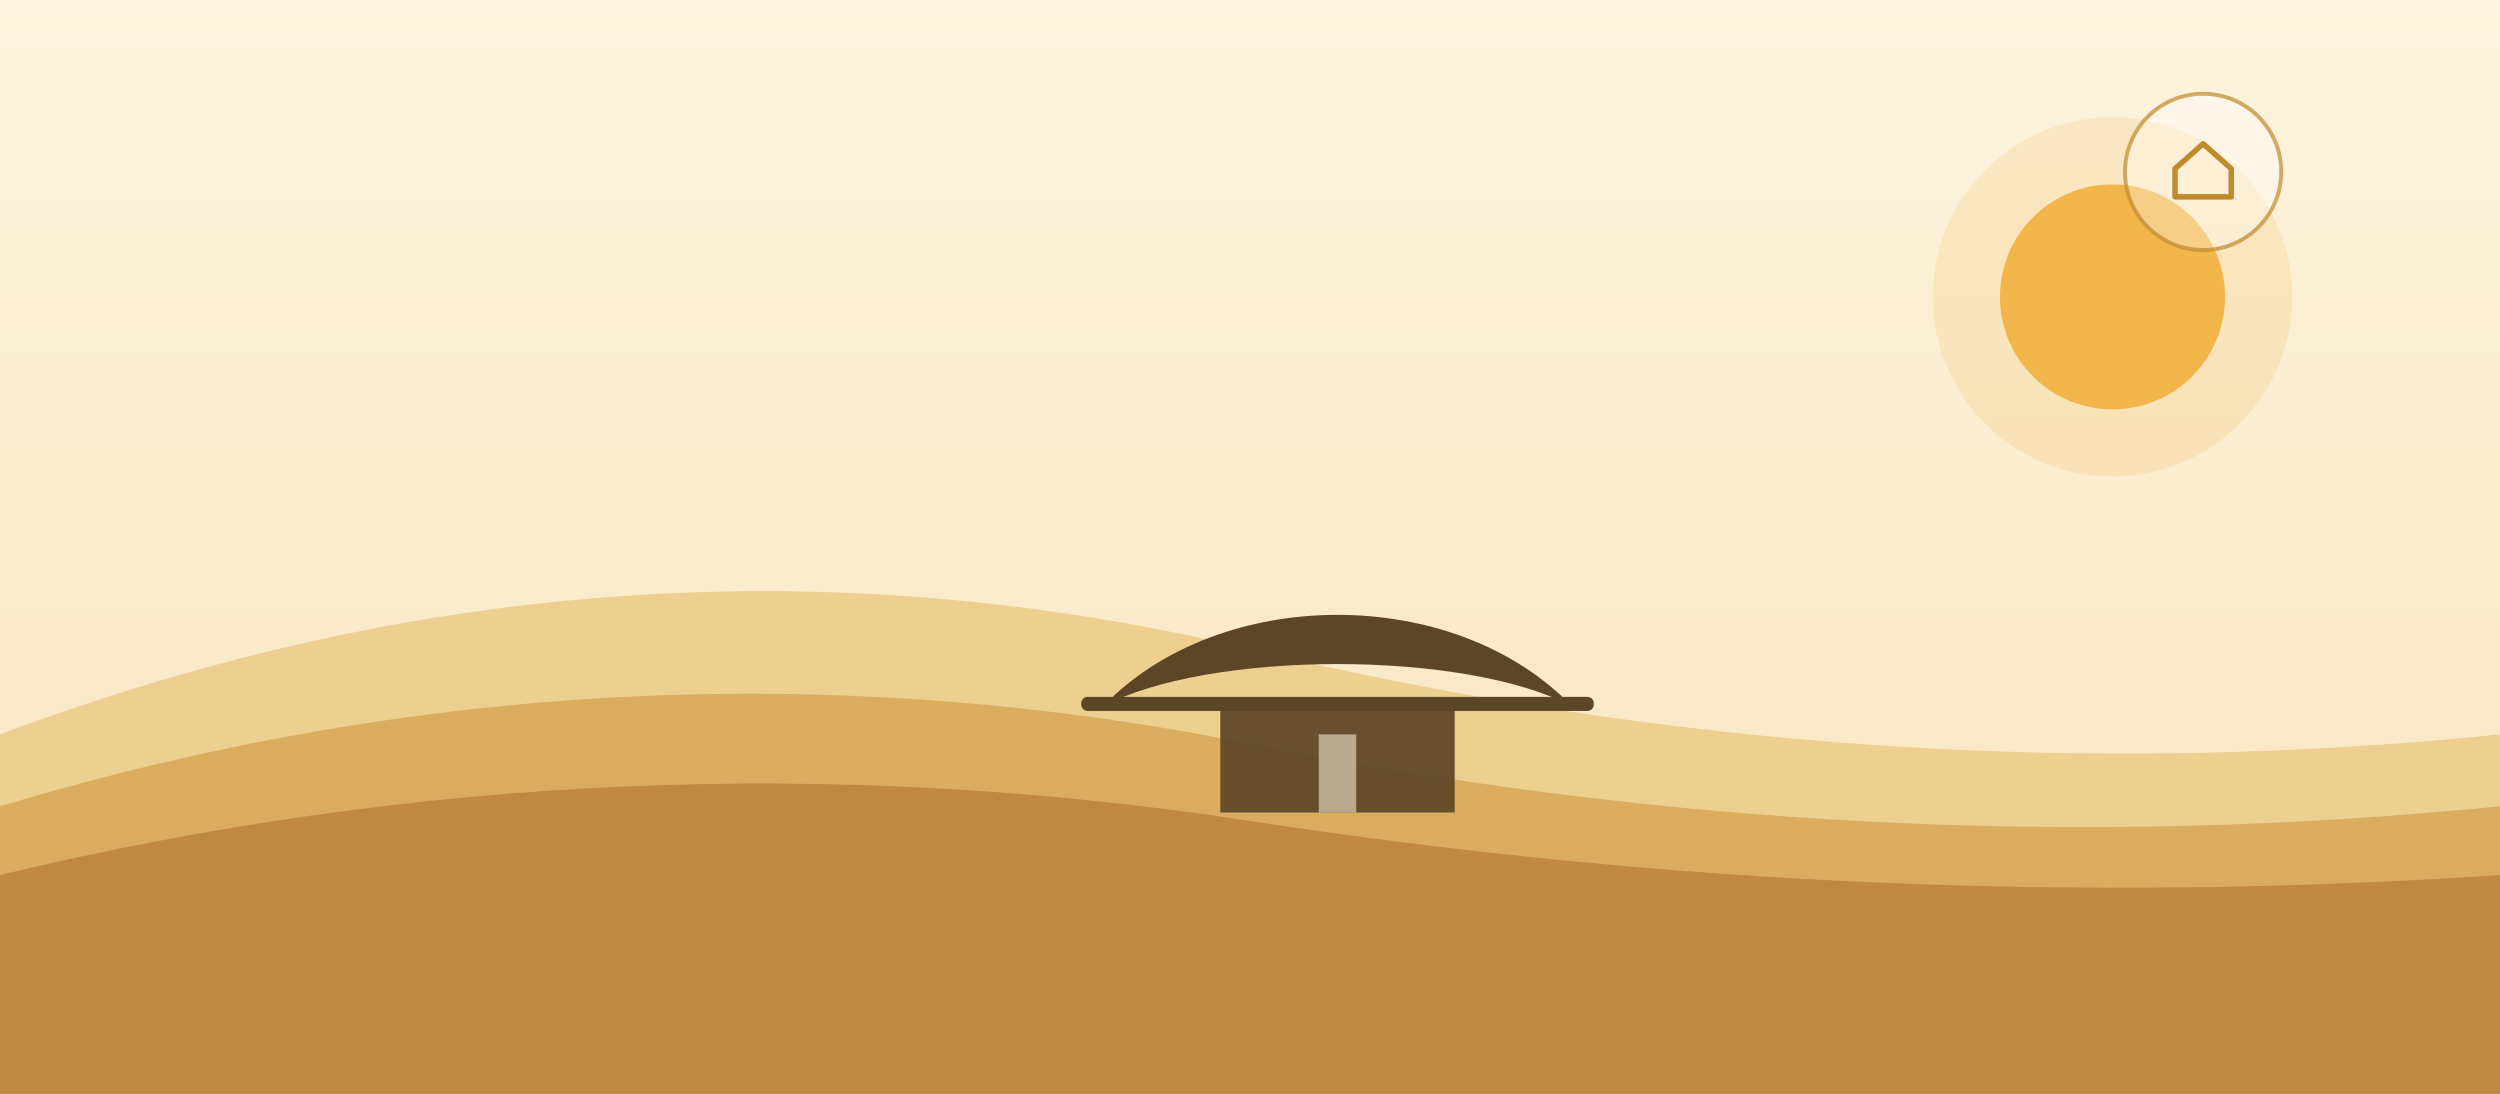
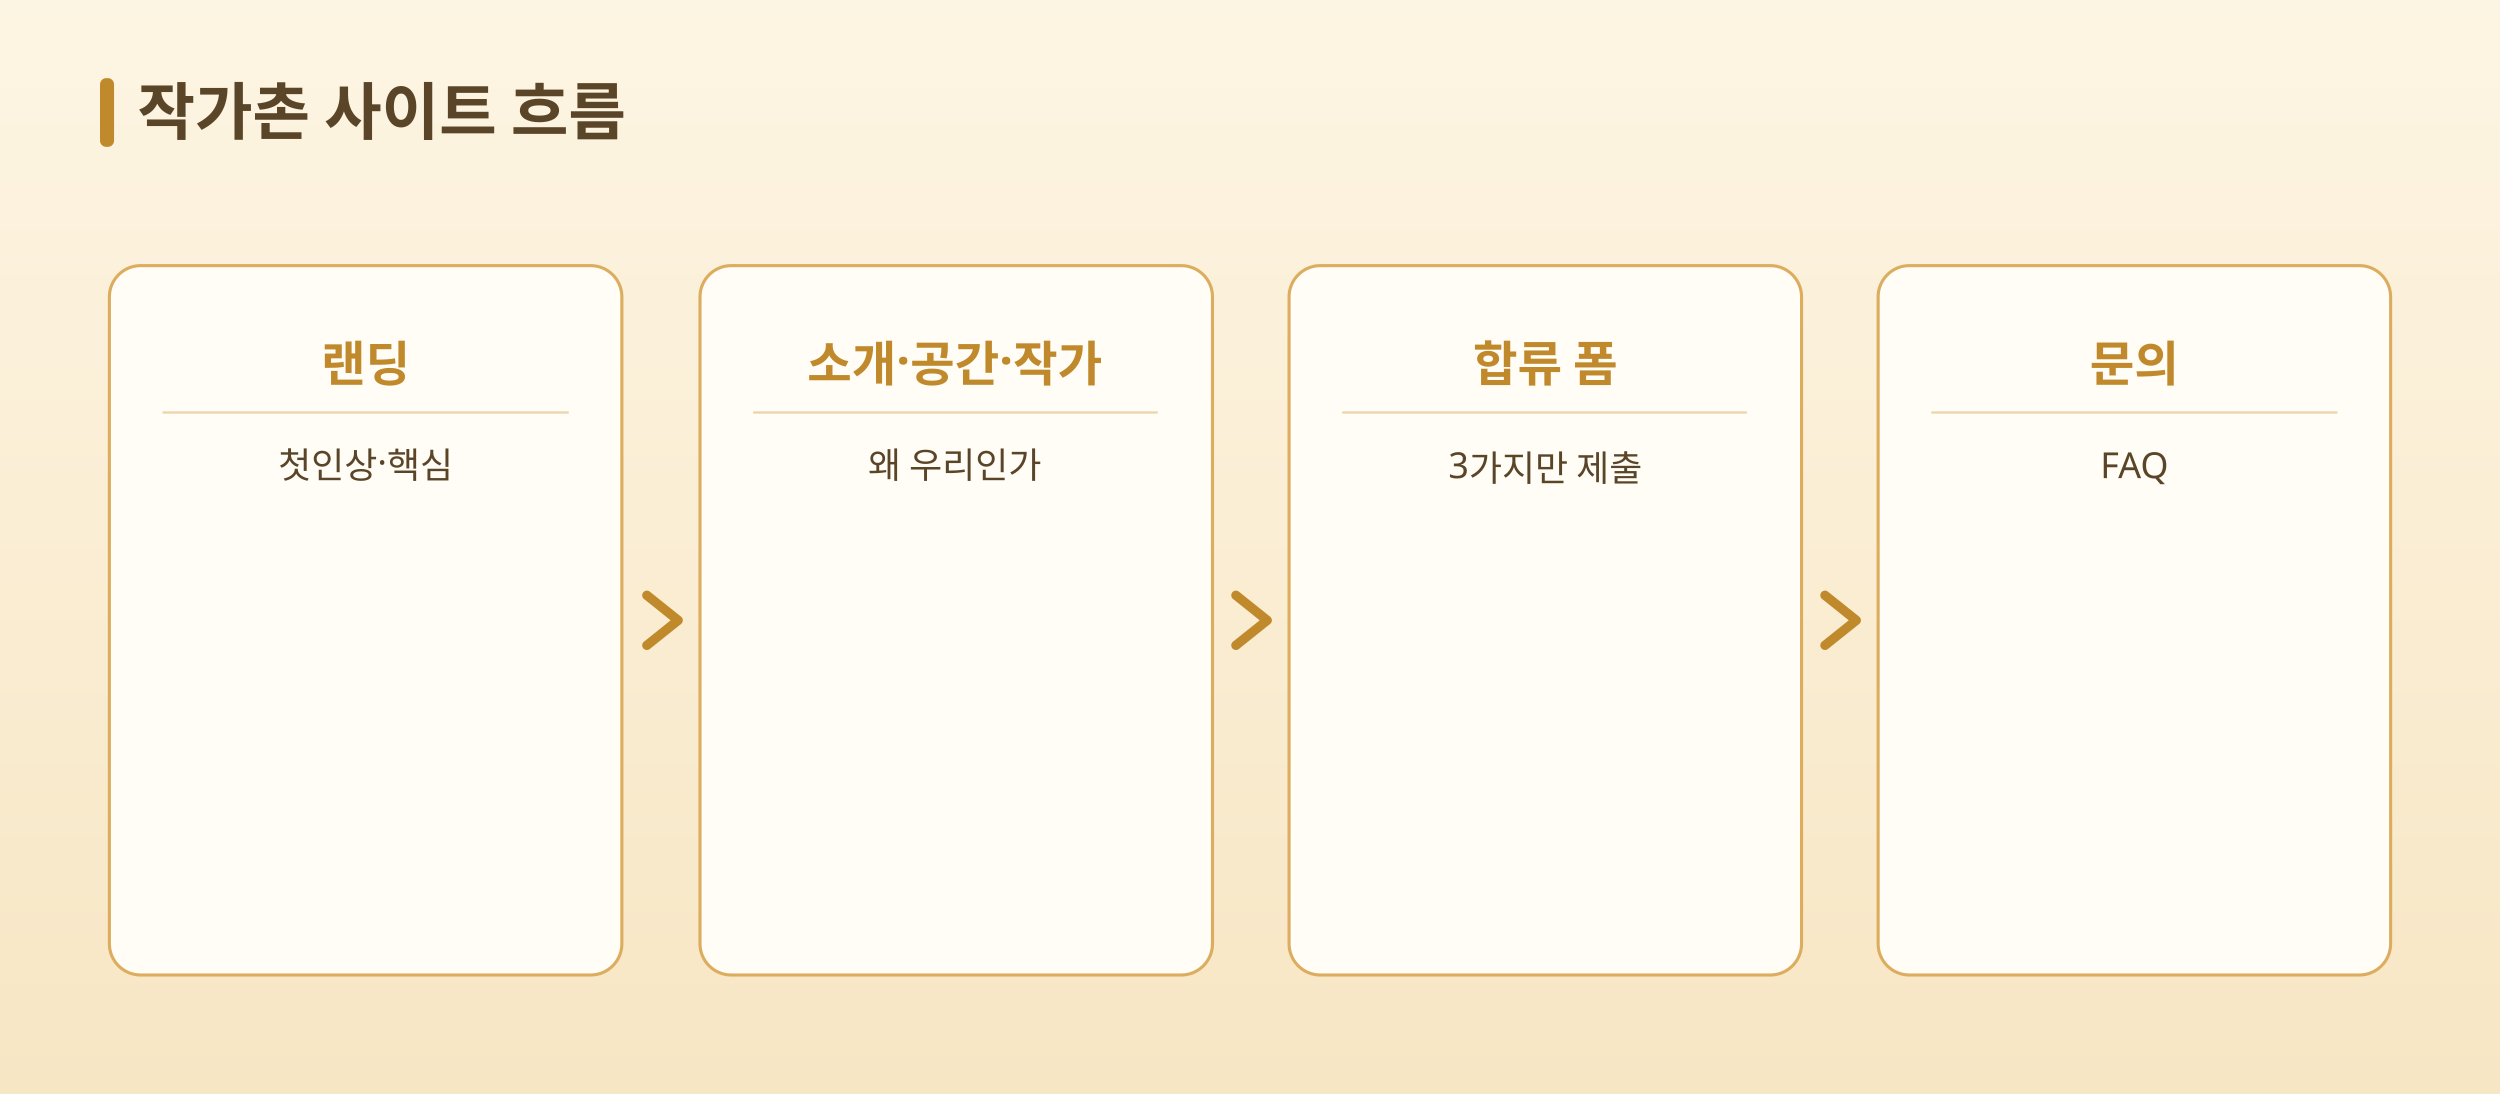
- <svg xmlns="http://www.w3.org/2000/svg" viewBox="0 0 1600 700" role="img" aria-label="헐버트 문서 일러스트">
+ <svg xmlns="http://www.w3.org/2000/svg" viewBox="0 0 1600 700" role="img" aria-label="작가촌 사이트 흐름">
  <defs>
-     <linearGradient id="sky" x1="0" y1="0" x2="0" y2="1">
-       <stop offset="0" stop-color="#fdf4df" />
-       <stop offset="1" stop-color="#f8e3bb" />
+     <linearGradient id="bg" x1="0" y1="0" x2="0" y2="1">
+       <stop offset="0" stop-color="#fdf5e3" />
+       <stop offset="1" stop-color="#f7e6c4" />
    </linearGradient>
  </defs>
-   <rect width="1600" height="700" fill="url(#sky)" />
-   <circle cx="1352" cy="190" r="115" fill="#f1b549" fill-opacity=".18" />
-   <circle cx="1352" cy="190" r="72" fill="#f1b549" />
-   <path d="M0,470 Q400,320 800,415.5 T1600,470 L1600,700 L0,700 Z" fill="#edcf8f" />
-   <path d="M0,516 Q400,396 800,476.0 T1600,516 L1600,700 L0,700 Z" fill="#daad5e" />
-   <rect x="781" y="452" width="150" height="68" fill="#5d4626" fill-opacity=".92" />
-   <rect x="844" y="470" width="24" height="50" fill="#fdf4df" fill-opacity=".55" />
-   <path d="M706,452 C781,374 931,374 1006,452 C938,416 774,416 706,452 Z" fill="#5d4626" />
-   <rect x="692" y="446" width="328" height="9" rx="4" fill="#5d4626" />
-   <path d="M0,560 Q400,464 800,525.4 T1600,560 L1600,700 L0,700 Z" fill="#bf8940" />
-   <circle cx="1410" cy="110" r="50" fill="#fff" fill-opacity=".34" />
-   <circle cx="1410" cy="110" r="50" fill="none" stroke="#c0892c" stroke-width="2.5" stroke-opacity=".7" />
-   <path d="M1392,126 V108 L1410,92 L1428,108 V126 Z" fill="none" stroke="#c0892c" stroke-width="3.5" stroke-linejoin="round" />
+   <rect width="1600" height="700" fill="url(#bg)" />
+   <rect x="64" y="50" width="9" height="44" rx="4" fill="#c0892c" />
+   <text x="88" y="86" font-family="Pretendard,'Apple SD Gothic Neo','Malgun Gothic',sans-serif" font-size="40" font-weight="800" fill="#5a4528" text-anchor="start">작가촌 사이트 흐름</text>
+   <rect x="70" y="170" width="328" height="454" rx="20" fill="#fffdf6" stroke="#dcad5e" stroke-width="2" />
+   <text x="234" y="244" font-family="Pretendard,'Apple SD Gothic Neo','Malgun Gothic',sans-serif" font-size="31" font-weight="800" fill="#c0892c" text-anchor="middle">랜딩</text>
+   <line x1="104" y1="264" x2="364" y2="264" stroke="#dcad5e" stroke-width="1.5" stroke-opacity=".5" />
+   <text x="234" y="306" font-family="Pretendard,'Apple SD Gothic Neo','Malgun Gothic',sans-serif" font-size="23" font-weight="400" fill="#5a4528" text-anchor="middle">첫인상·핵심</text>
+   <path d="M414,381 L434,397 L414,413" fill="none" stroke="#c0892c" stroke-width="6" stroke-linecap="round" stroke-linejoin="round" />
+   <rect x="448" y="170" width="328" height="454" rx="20" fill="#fffdf6" stroke="#dcad5e" stroke-width="2" />
+   <text x="611" y="244" font-family="Pretendard,'Apple SD Gothic Neo','Malgun Gothic',sans-serif" font-size="31" font-weight="800" fill="#c0892c" text-anchor="middle">소개·공간·작가</text>
+   <line x1="482" y1="264" x2="741" y2="264" stroke="#dcad5e" stroke-width="1.5" stroke-opacity=".5" />
+   <text x="611" y="306" font-family="Pretendard,'Apple SD Gothic Neo','Malgun Gothic',sans-serif" font-size="23" font-weight="400" fill="#5a4528" text-anchor="middle">왜 우리인가</text>
+   <path d="M791,381 L811,397 L791,413" fill="none" stroke="#c0892c" stroke-width="6" stroke-linecap="round" stroke-linejoin="round" />
+   <rect x="825" y="170" width="328" height="454" rx="20" fill="#fffdf6" stroke="#dcad5e" stroke-width="2" />
+   <text x="989" y="244" font-family="Pretendard,'Apple SD Gothic Neo','Malgun Gothic',sans-serif" font-size="31" font-weight="800" fill="#c0892c" text-anchor="middle">합류 폼</text>
+   <line x1="859" y1="264" x2="1118" y2="264" stroke="#dcad5e" stroke-width="1.5" stroke-opacity=".5" />
+   <text x="989" y="306" font-family="Pretendard,'Apple SD Gothic Neo','Malgun Gothic',sans-serif" font-size="23" font-weight="400" fill="#5a4528" text-anchor="middle">3가지만 제출</text>
+   <path d="M1168,381 L1188,397 L1168,413" fill="none" stroke="#c0892c" stroke-width="6" stroke-linecap="round" stroke-linejoin="round" />
+   <rect x="1202" y="170" width="328" height="454" rx="20" fill="#fffdf6" stroke="#dcad5e" stroke-width="2" />
+   <text x="1366" y="244" font-family="Pretendard,'Apple SD Gothic Neo','Malgun Gothic',sans-serif" font-size="31" font-weight="800" fill="#c0892c" text-anchor="middle">문의</text>
+   <line x1="1236" y1="264" x2="1496" y2="264" stroke="#dcad5e" stroke-width="1.5" stroke-opacity=".5" />
+   <text x="1366" y="306" font-family="Pretendard,'Apple SD Gothic Neo','Malgun Gothic',sans-serif" font-size="23" font-weight="400" fill="#5a4528" text-anchor="middle">FAQ</text>
</svg>
